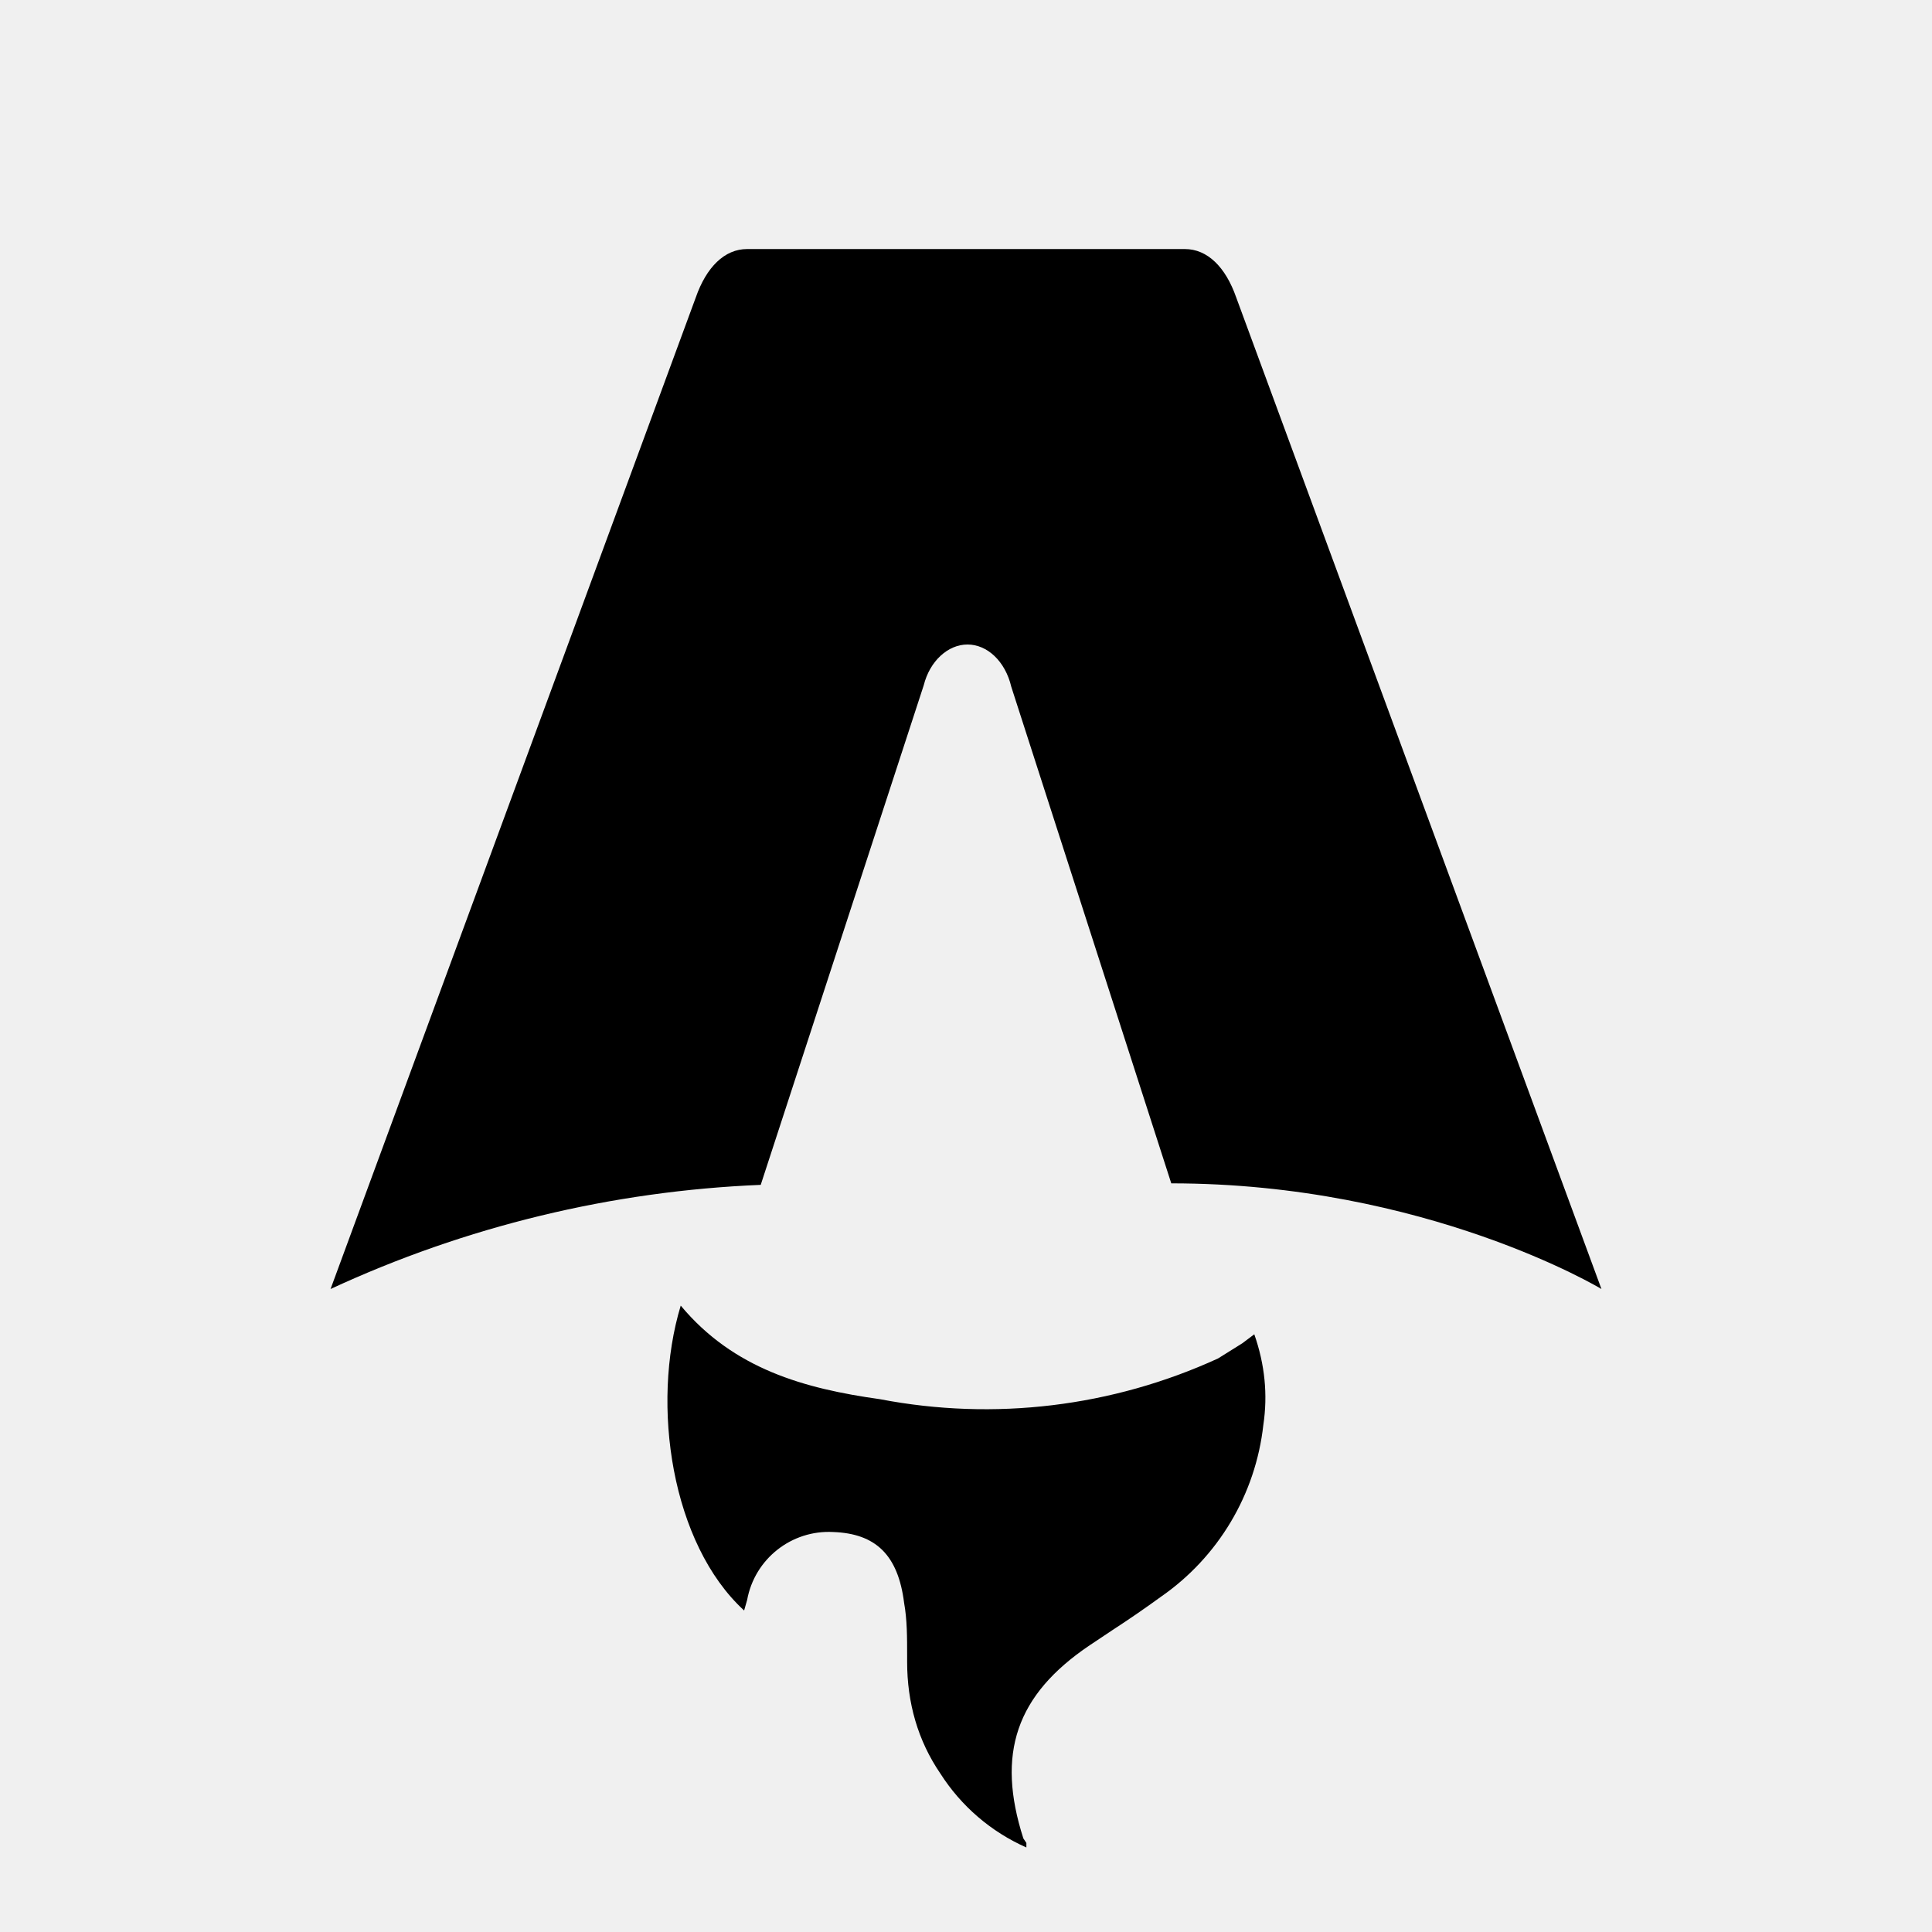
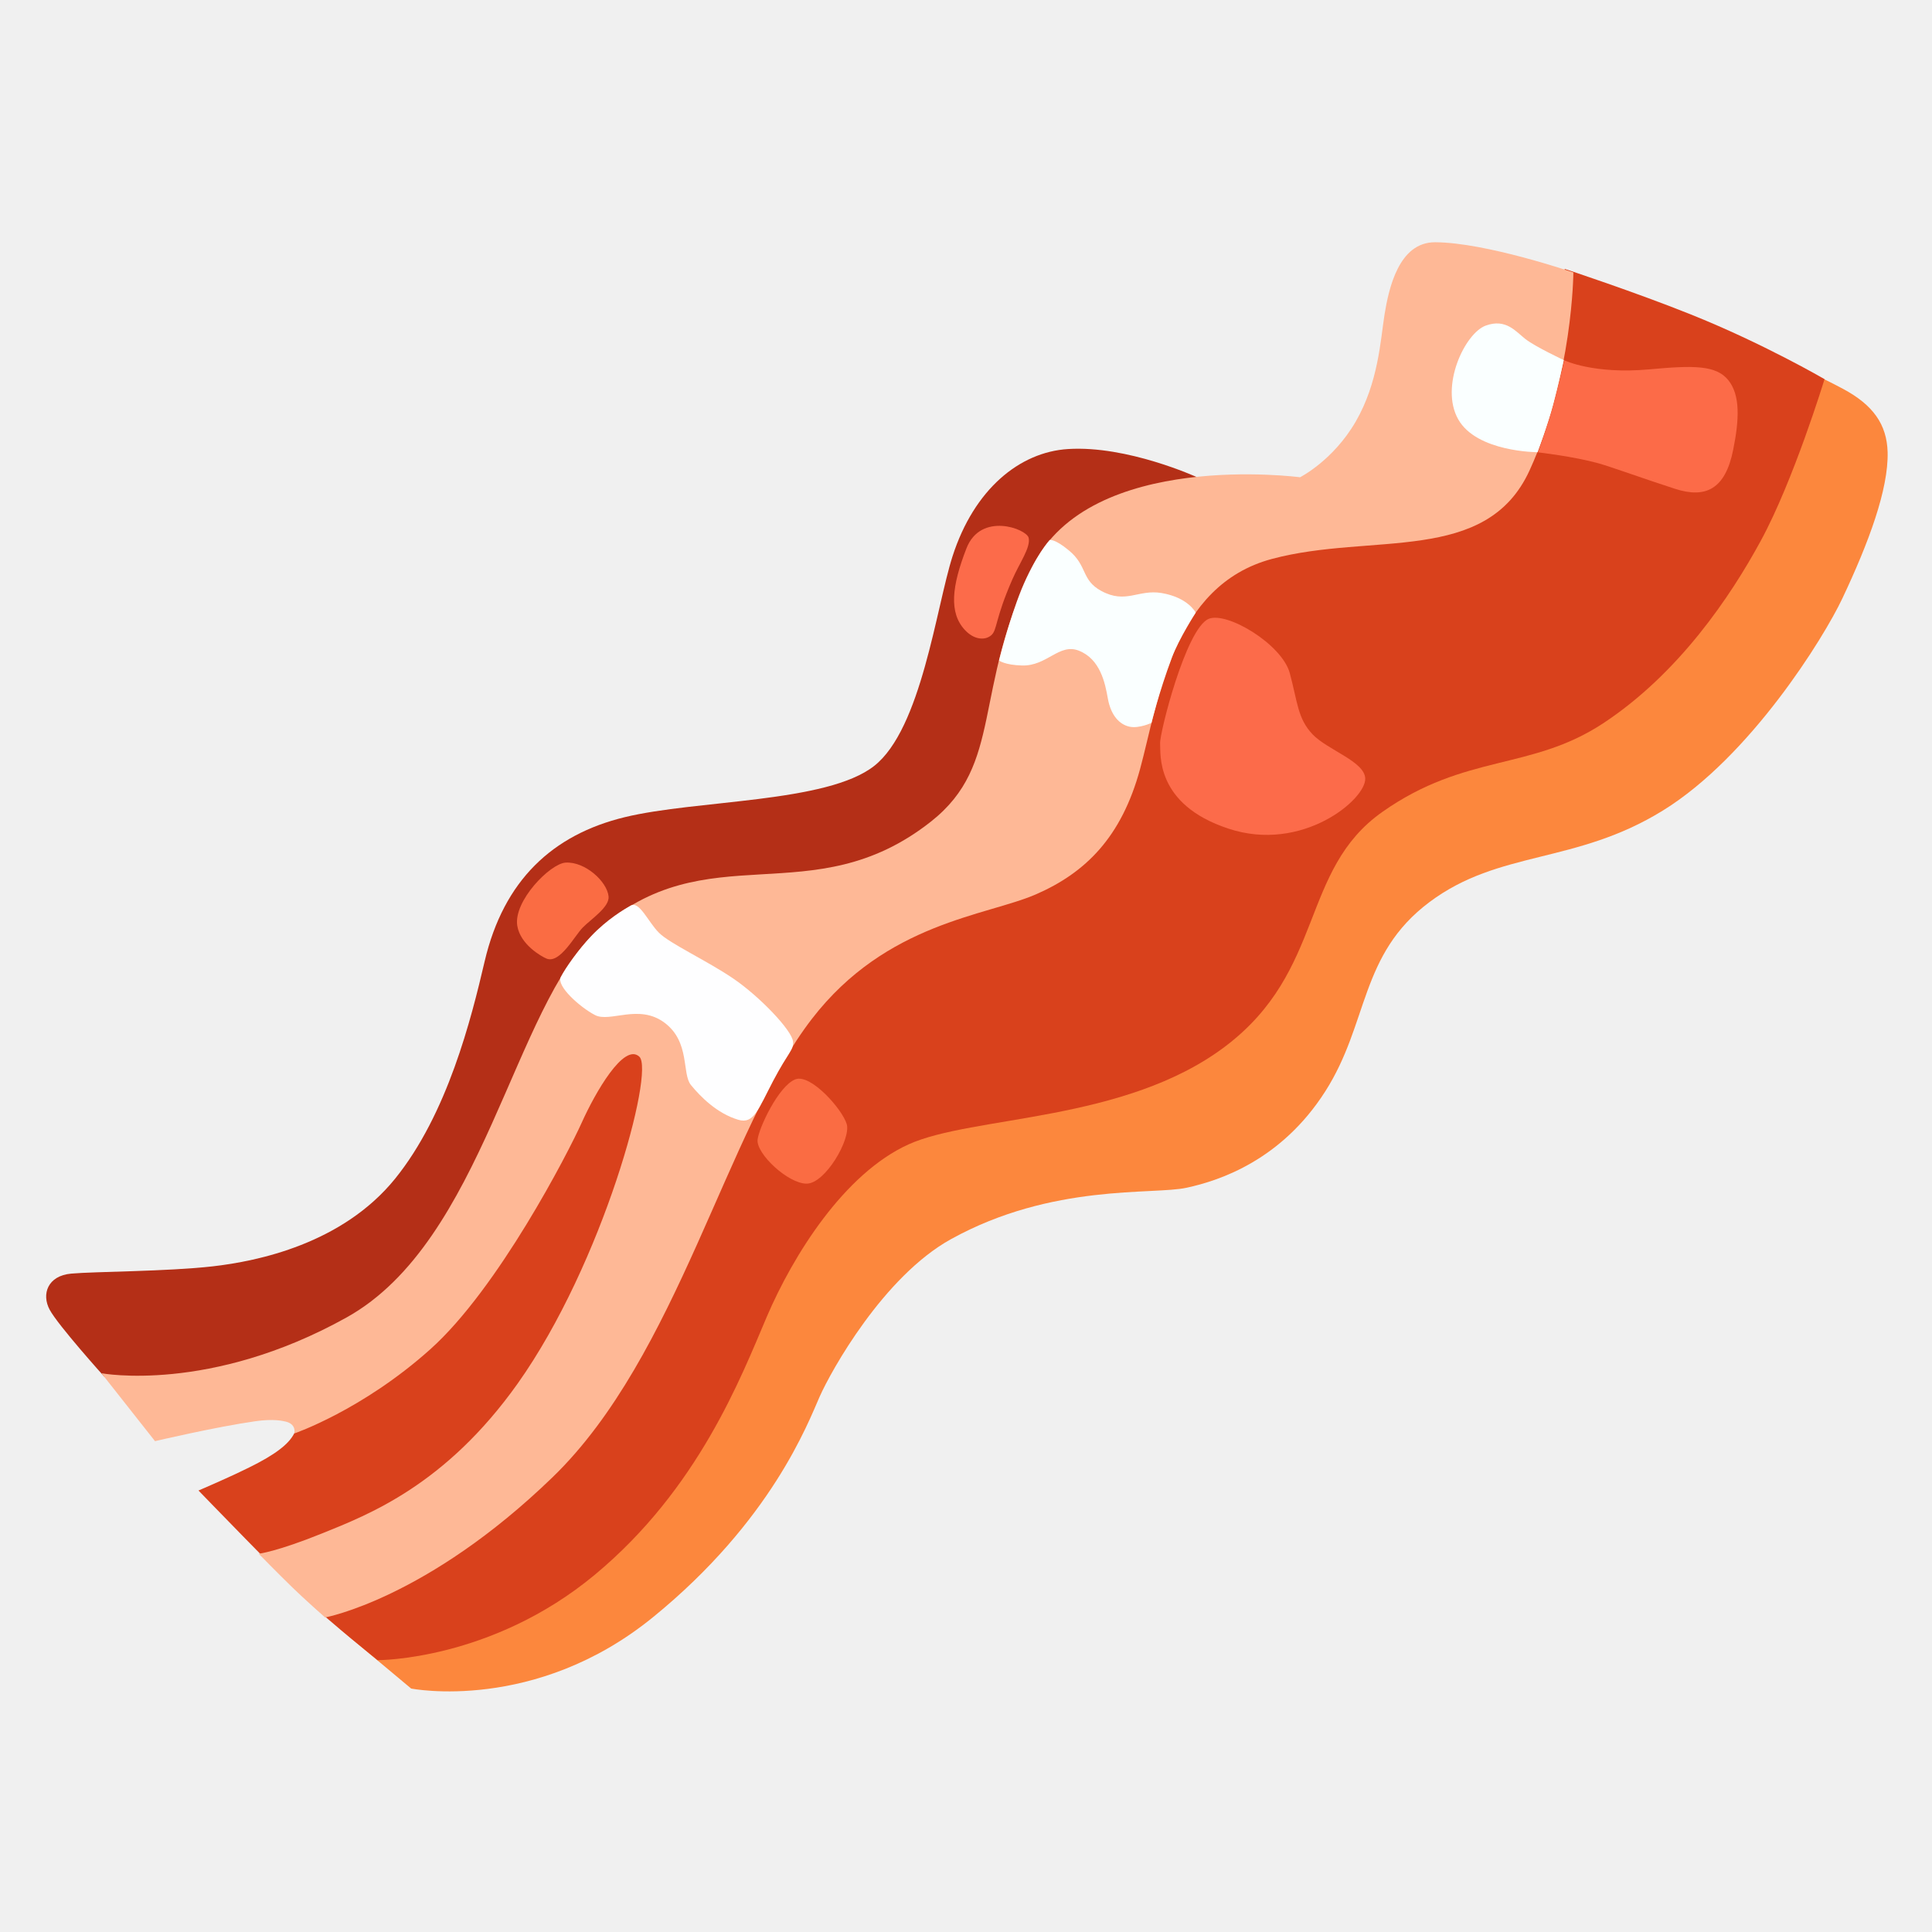
- <svg xmlns="http://www.w3.org/2000/svg" fill="none" viewBox="0 0 128 128">
-   <path d="M50.4 78.5a75.1 75.1 0 0 0-28.5 6.9l24.2-65.7c.7-2 1.9-3.2 3.4-3.2h29c1.5 0 2.7 1.2 3.4 3.2l24.2 65.7s-11.6-7-28.5-7L67 45.5c-.4-1.7-1.6-2.8-2.9-2.8-1.3 0-2.5 1.1-2.9 2.7L50.4 78.5Zm-1.1 28.2Zm-4.2-20.2c-2 6.6-.6 15.8 4.2 20.2a17.5 17.5 0 0 1 .2-.7 5.5 5.5 0 0 1 5.7-4.5c2.8.1 4.3 1.5 4.7 4.7.2 1.1.2 2.3.2 3.5v.4c0 2.7.7 5.2 2.2 7.4a13 13 0 0 0 5.7 4.9v-.3l-.2-.3c-1.8-5.6-.5-9.5 4.4-12.8l1.5-1a73 73 0 0 0 3.2-2.2 16 16 0 0 0 6.8-11.4c.3-2 .1-4-.6-6l-.8.6-1.6 1a37 37 0 0 1-22.4 2.7c-5-.7-9.7-2-13.2-6.2Z" />
-   <style>
-         path { fill: #000; }
-         @media (prefers-color-scheme: dark) {
-             path { fill: #FFF; }
-         }
-     </style>
+ <svg xmlns="http://www.w3.org/2000/svg" width="16" height="16" viewBox="0 0 128 128" aria-hidden="true" class="iconify iconify--noto">
+   <path d="m43.96 78.53-21.42 29.41 4.7 3.93s8.22 1.64 16.04-4.74c7.83-6.38 10.25-12.85 11.02-14.59s4.24-7.97 8.7-10.44c6.72-3.72 13.4-2.92 15.62-3.41 2.22-.48 6.28-1.84 9.18-6.38s2.26-9.06 6.9-12.54 9.68-2.49 15.47-6.07c5.8-3.58 10.66-11.45 11.88-14.03 1.76-3.72 3.07-7.25 3.01-9.71-.05-1.84-.96-3.13-2.96-4.2-1.63-.87-2.58-1.24-2.58-1.24z" fill="#fc873d" />
+   <path d="M49.96 62.1 36.62 72.15S19.82 94.1 19.58 94.76c-.23.65-.9 1.32-2.48 2.16-1.43.76-3.95 1.83-3.95 1.83s5.49 5.68 7.13 7.22c1.64 1.55 4.74 4.02 4.74 4.02s7.53.04 14.39-5.66 9.67-13.05 11.4-17.11c1.74-4.06 5.12-9.47 9.38-11.4 4.25-1.93 14.3-1.45 20.97-6.48s4.93-11.69 10.44-15.56 9.82-2.71 14.6-5.85c5.03-3.31 8.46-8.43 10.45-12.09 2.18-4 4.23-10.72 4.23-10.72s-4.06-2.37-8.89-4.3c-3.72-1.49-8.31-3-8.31-3s-7.44 10.54-9.47 12.66-15.27 6.09-15.27 6.09L65.9 54.85z" fill="#d9411c" />
+   <path d="m13.19 92.58-6.28-1.37s-3.07-3.41-3.62-4.44c-.55-1.02-.14-2.25 1.43-2.39s6.35-.14 9.36-.48c3-.34 8.6-1.5 12.09-5.8 3.48-4.3 5.05-10.6 5.94-14.41 1.26-5.37 4.5-8.39 9.28-9.55s13.38-.93 16.52-3.39 4.12-10.55 5.2-13.9c1.43-4.44 4.44-6.9 7.65-7.1 3.93-.25 8.53 1.86 8.53 1.86l-5.52 6.54-6.55 17.41s-23.92 7.47-24.24 7.47-8.97 13.78-9.5 14.63-8.12 11.53-9.93 11.85c-1.83.33-10.36 3.07-10.36 3.07" fill="#b42f17" />
+   <path d="M95.08 16.05c-2.41-.01-3.07 3.07-3.35 4.78-.27 1.71-.41 4.51-1.91 7.1s-3.69 3.69-3.69 3.69-13.92-1.85-17.7 5.88c-4.05 8.29-1.9 13.1-6.75 16.93-7.91 6.24-14.82.68-22.12 7.24-5.54 4.97-7.51 20.55-16.59 25.61s-16.25 3.7-16.25 3.7l3.55 4.5s4.04-.95 6.65-1.32c1.19-.17 1.82-.03 2.1.05.63.2.48.76.48.76s4.5-1.54 9-5.57c4.51-4.03 9.15-13.04 10.04-15.02s2.8-5.33 3.82-4.37-2.4 13.67-8.06 21.65c-4.78 6.73-9.88 8.69-12.98 9.94-3 1.21-4.18 1.34-4.18 1.34s1.25 1.28 2.27 2.27c.74.72 2.13 1.95 2.13 1.95s6.74-1.23 15.07-9.29S48.1 74.86 53.8 67.49c4.93-6.38 11.56-6.81 14.84-8.24s5.66-3.78 6.89-8.29 2.12-12.16 8.74-13.93 14.2.41 17.07-5.87 2.9-13.11 2.9-13.11-5.8-1.99-9.16-2" fill="#feb896" />
+   <path d="M80.08 41c1.21-.5 4.84 1.67 5.37 3.59.52 1.93.52 3.02 1.51 4.06s3.44 1.79 3.49 2.92c.07 1.38-4.17 4.95-9.06 3.33-4.9-1.61-4.48-5.01-4.53-5.64s1.71-7.63 3.22-8.26m-11.93-5.37c-.14-.59-3.17-1.74-4.12.7-.98 2.52-1.16 4.25-.12 5.39.62.68 1.35.72 1.76.37s.24-1.06 1.4-3.7c.47-1.09 1.23-2.12 1.08-2.76" fill="#fc6b4a" />
+   <path d="M66.19 43.76s.37.3 1.52.33c1.66.05 2.46-1.5 3.77-.98 1.42.56 1.74 2.15 1.92 3.18.2 1.1.76 1.72 1.46 1.86.63.12 1.43-.26 1.43-.26s.48-1.99 1.35-4.32c.46-1.24 1.58-2.98 1.58-2.98s-.49-1-2.26-1.3c-1.56-.26-2.36.75-4-.14-1.34-.73-.9-1.66-2.14-2.68-.96-.8-1.28-.69-1.28-.69s-.95 1.04-1.87 3.28c-.83 2.06-1.48 4.7-1.48 4.7m32.25-22.19c-1.39.5-3.06 4.03-1.83 6.21s5.26 2.18 5.26 2.18.71-1.9 1.04-3.18.7-2.92.7-2.92-1.88-.88-2.55-1.4c-.65-.51-1.29-1.37-2.62-.89" fill="#faffff" />
+   <path d="M103.64 23.87s1.93.94 5.64.6c2.93-.27 4.41-.28 5.22.71.81 1 .73 2.62.33 4.61-.52 2.62-1.82 3.25-3.84 2.6-2.05-.66-4.16-1.43-5.07-1.69-1.7-.47-4.02-.73-4.02-.73s.66-1.86.99-3.05.75-3.05.75-3.05" fill="#fc6b48" />
+   <path d="M37.47 57.15c-1.03.07-3.46 2.55-3.2 4.18.2 1.25 1.6 2.04 1.94 2.18.88.36 1.85-1.5 2.4-2.06s1.78-1.35 1.71-2.06c-.1-.99-1.56-2.32-2.85-2.24" fill="#fa6c43" />
+   <path d="M37.15 64.74c-.29.59 1.27 1.99 2.27 2.51s2.9-.77 4.61.51 1.13 3.38 1.75 4.13c.62.76 1.72 1.88 3.14 2.3 1.02.3 1.31-.68 2.31-2.59 1.01-1.92 1.36-2.02 1.31-2.59-.06-.74-2.21-2.99-3.96-4.18s-4.22-2.32-4.93-3.04c-.71-.71-1.29-2.12-1.87-1.79-.41.23-1.58.92-2.63 2.04-.81.86-1.69 2.08-2 2.7" fill="#fefeff" />
+   <path d="M52.69 71.51c-1.12.44-2.43 3.26-2.5 4.01-.08.93 2.02 2.9 3.25 2.9s2.94-2.94 2.66-3.94c-.29-.99-2.4-3.37-3.41-2.97" fill="#fa6c43" />
</svg>
